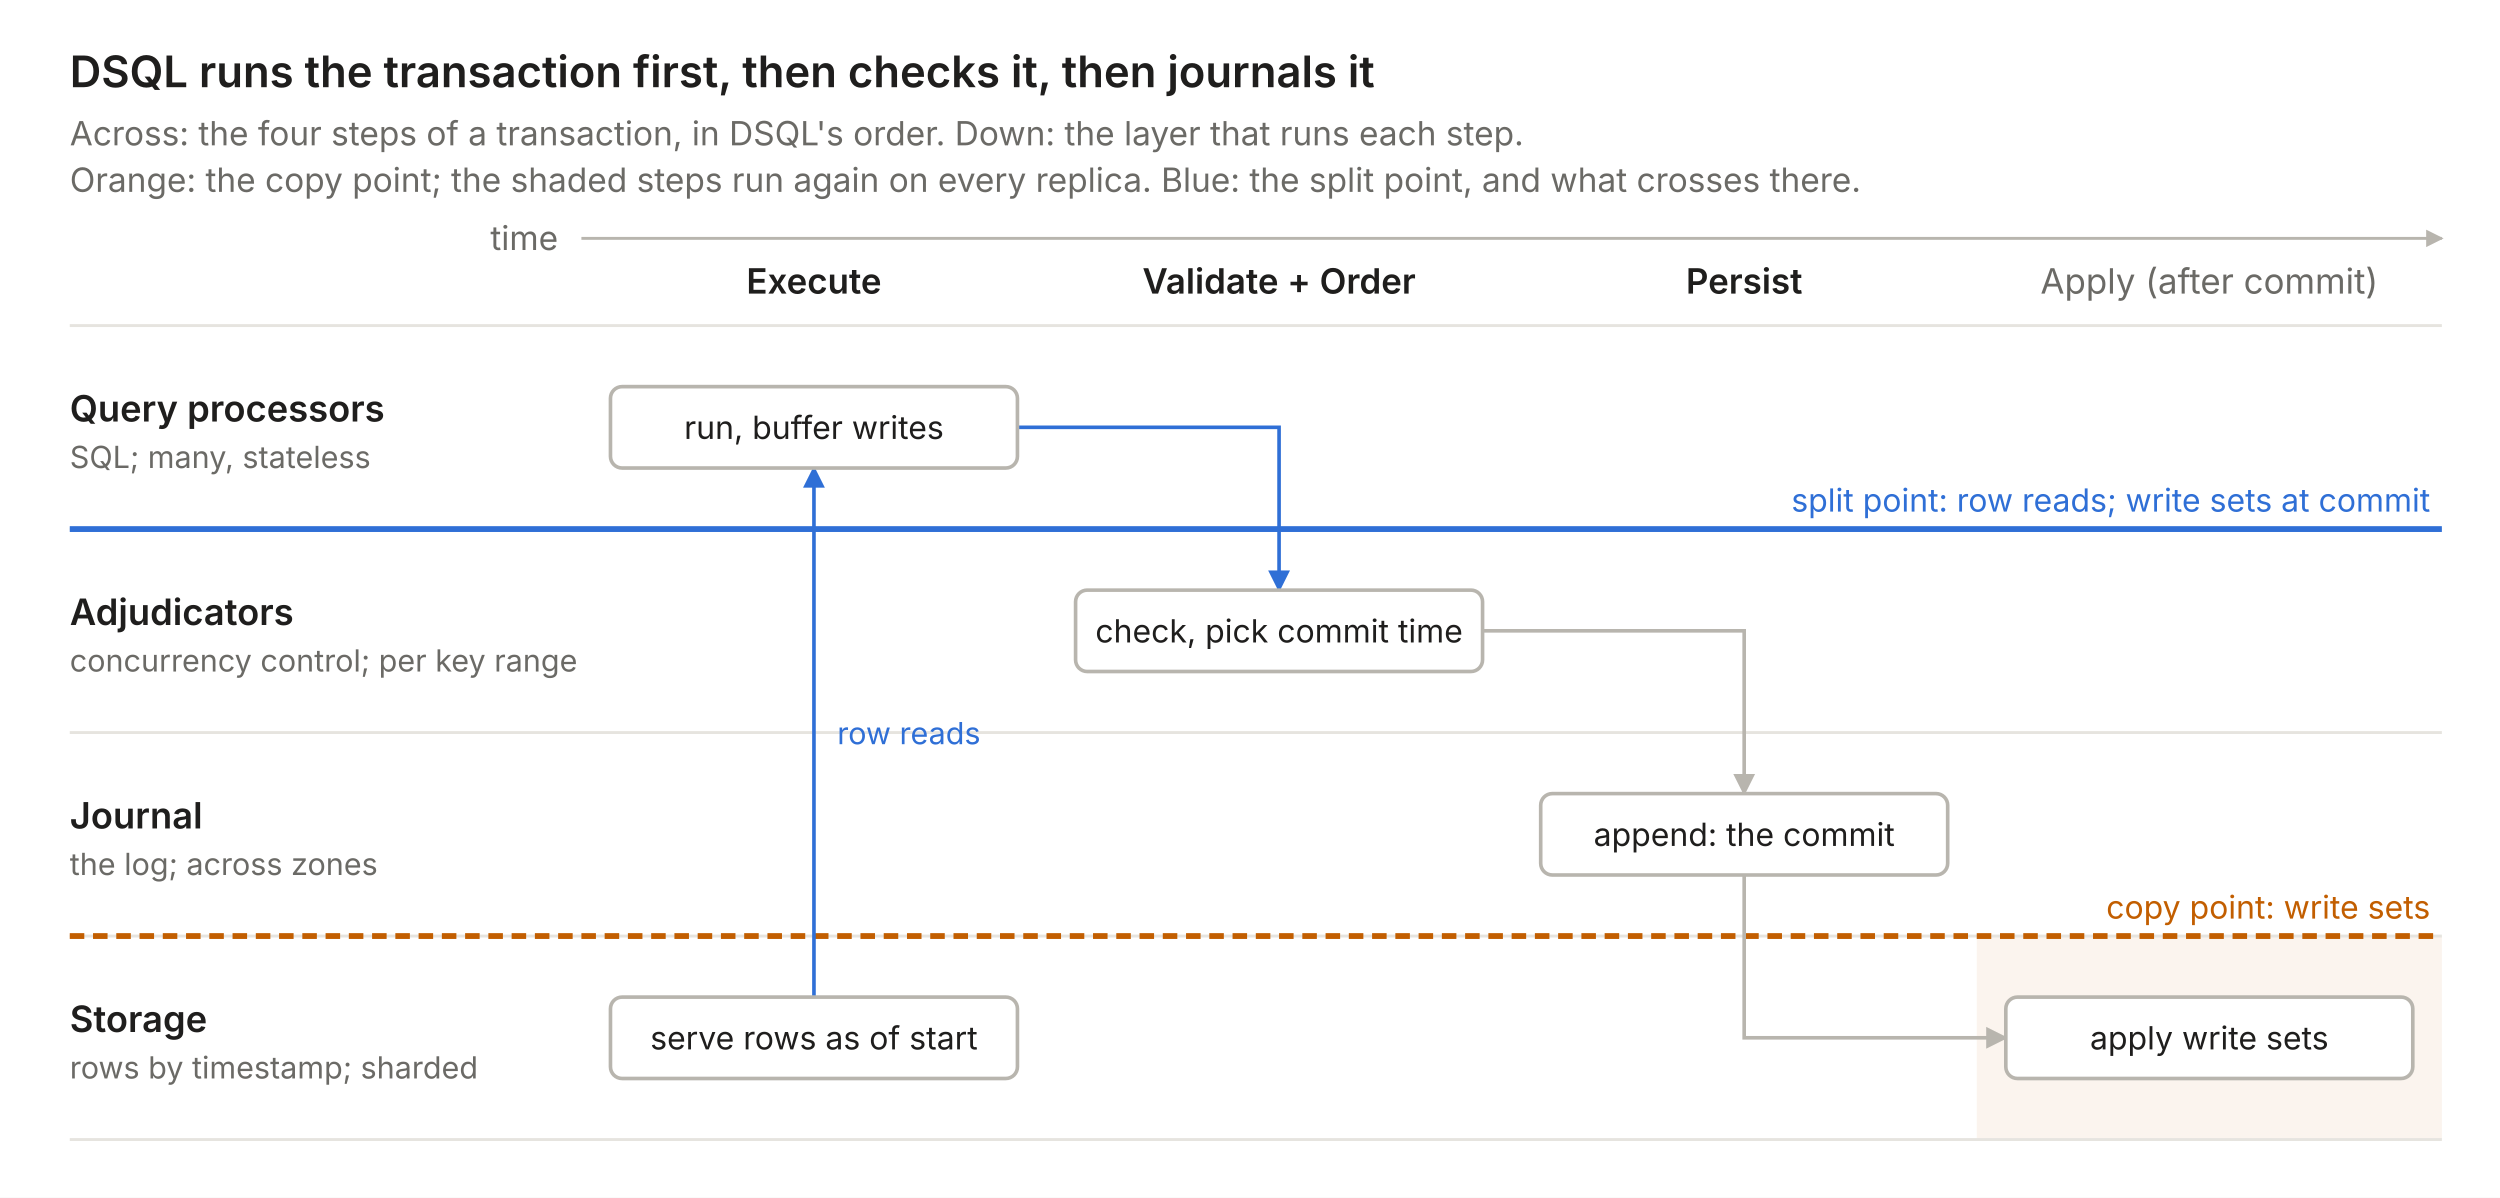
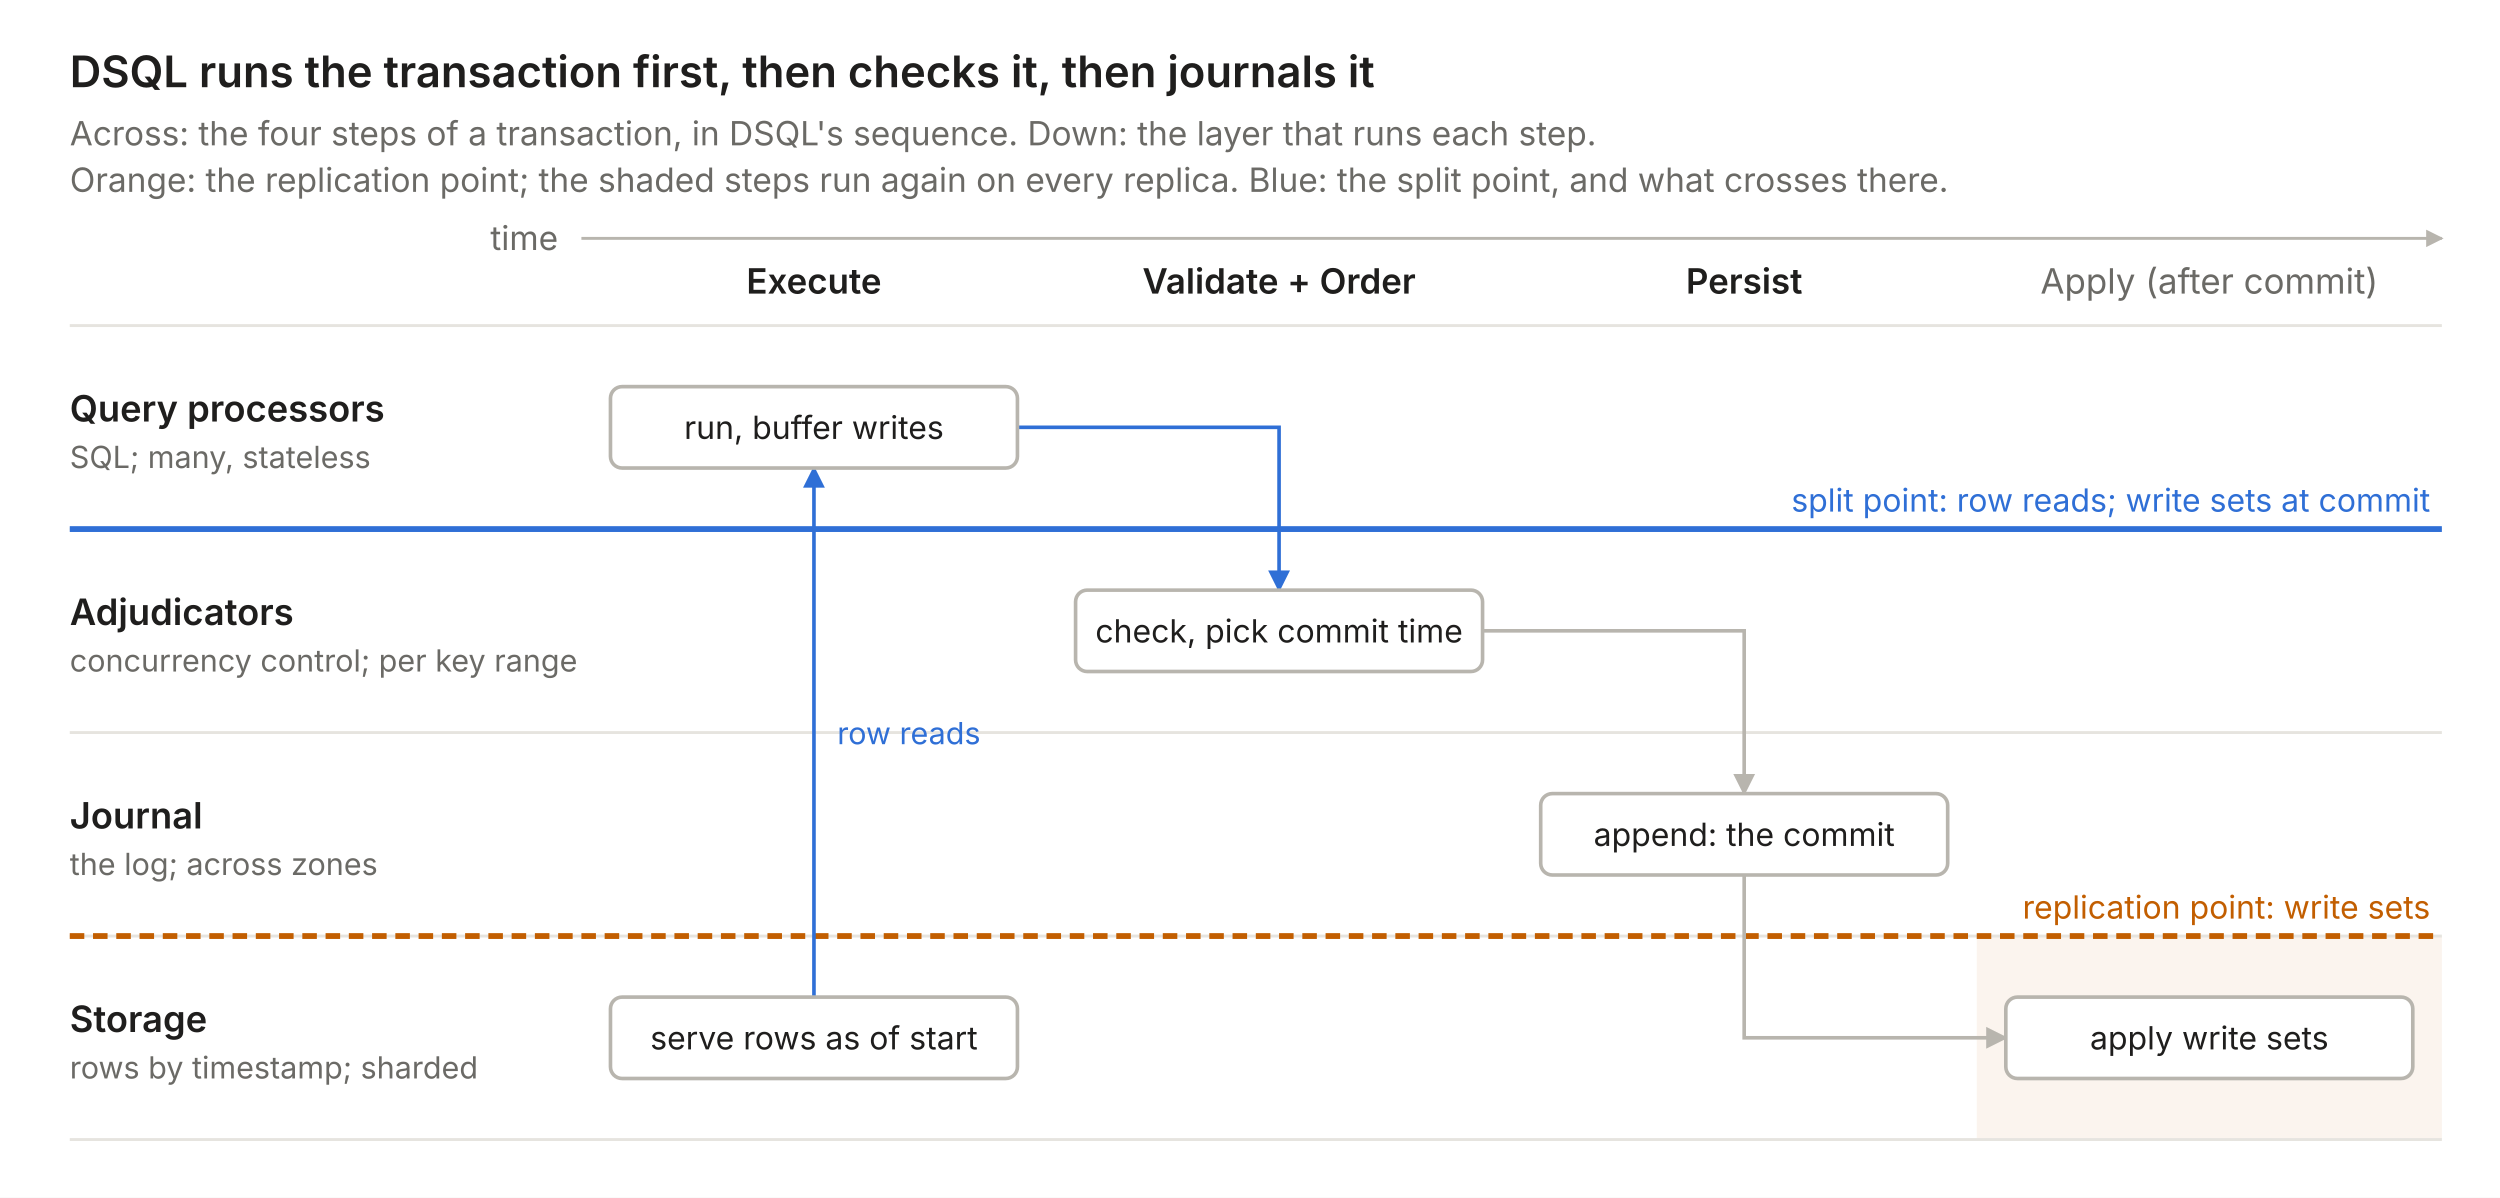
<svg xmlns="http://www.w3.org/2000/svg" width="860" height="412" font-family="Inter, 'Helvetica Neue', Arial, sans-serif" viewBox="0 0 860 412" role="img" aria-label="DSQL's steps over time and across layers. A query processor runs the transaction, reading rows from storage as of its start and buffering its writes. At commit, adjudicators check the write set for conflicts and pick a commit time. Appending to the journal is the commit. Each storage replica then applies the write sets." font-size="13">
  <rect width="100%" height="100%" fill="#ffffff" />
  <defs>
    <marker id="ts-arrow" viewBox="0 0 10 10" refX="9" refY="5" markerWidth="6" markerHeight="6" orient="auto-start-reverse">
      <path d="M0 0L10 5L0 10z" fill="#b8b5ae" />
    </marker>
    <marker id="ts-arrow-blue" viewBox="0 0 10 10" refX="9" refY="5" markerWidth="6" markerHeight="6" orient="auto-start-reverse">
      <path d="M0 0L10 5L0 10z" fill="#2f6fd6" />
    </marker>
  </defs>
  <text x="24" y="30" font-size="15" font-weight="600" fill="#1f1e1d">DSQL runs the transaction first, then checks it, then journals it</text>
-   <text x="24" y="50" font-size="11.5" fill="#6b6a66">Across: the four steps of a transaction, in DSQL's order. Down: the layer that runs each step.</text>
-   <text x="24" y="66" font-size="11.5" fill="#6b6a66">Orange: the copy point; the shaded steps run again on every replica. Blue: the split point, and what crosses there.</text>
+   <text x="24" y="50" font-size="11.5" fill="#6b6a66">Across: the four steps of a transaction, in DSQL's sequence. Down: the layer that runs each step.</text>
+   <text x="24" y="66" font-size="11.5" fill="#6b6a66">Orange: the replication point; the shaded steps run again on every replica. Blue: the split point, and what crosses there.</text>
  <rect x="680.0" y="322" width="160.0" height="70" fill="#c25e00" fill-opacity="0.07" />
  <path d="M200 82H840" stroke="#b8b5ae" stroke-width="1" marker-end="url(#ts-arrow)" />
  <text x="192" y="86" text-anchor="end" font-size="11.5" fill="#6b6a66">time</text>
  <text x="280.0" y="101" text-anchor="middle" font-size="12" font-weight="600" fill="#1f1e1d">Execute</text>
  <text x="440.0" y="101" text-anchor="middle" font-size="12" font-weight="600" fill="#1f1e1d">Validate + Order</text>
  <text x="600.0" y="101" text-anchor="middle" font-size="12" font-weight="600" fill="#1f1e1d">Persist</text>
  <text x="760.0" y="101" text-anchor="middle" font-size="12" font-weight="400" fill="#6b6a66">Apply (after commit)</text>
  <line x1="24" y1="112" x2="840" y2="112" stroke="#e6e4df" stroke-width="1" />
  <text x="24" y="145.0" font-size="12.5" font-weight="600" fill="#1f1e1d">Query processors</text>
  <text x="24" y="161.0" font-size="10.5" fill="#6b6a66">SQL; many, stateless</text>
  <line x1="24" y1="182" x2="840" y2="182" stroke="#e6e4df" stroke-width="1" />
  <text x="24" y="215.0" font-size="12.5" font-weight="600" fill="#1f1e1d">Adjudicators</text>
  <text x="24" y="231.0" font-size="10.5" fill="#6b6a66">concurrency control; per key range</text>
  <line x1="24" y1="252" x2="840" y2="252" stroke="#e6e4df" stroke-width="1" />
  <text x="24" y="285.0" font-size="12.5" font-weight="600" fill="#1f1e1d">Journal</text>
  <text x="24" y="301.0" font-size="10.5" fill="#6b6a66">the log; across zones</text>
  <line x1="24" y1="322" x2="840" y2="322" stroke="#e6e4df" stroke-width="1" />
  <text x="24" y="355.0" font-size="12.5" font-weight="600" fill="#1f1e1d">Storage</text>
  <text x="24" y="371.0" font-size="10.5" fill="#6b6a66">rows by timestamp; sharded</text>
  <line x1="24" y1="392" x2="840" y2="392" stroke="#e6e4df" stroke-width="1" />
  <line x1="24" y1="182" x2="840" y2="182" stroke="#2f6fd6" stroke-width="2" />
  <text x="836" y="176" text-anchor="end" font-size="11" fill="#2f6fd6">split point: row reads; write sets at commit</text>
  <line x1="24" y1="322" x2="840" y2="322" stroke="#c25e00" stroke-width="2" stroke-dasharray="5 3" />
-   <text x="836" y="316" text-anchor="end" font-size="11" fill="#c25e00">copy point: write sets</text>
+   <text x="836" y="316" text-anchor="end" font-size="11" fill="#c25e00">replication point: write sets</text>
  <path d="M280.0 343.0V161.0" fill="none" stroke="#2f6fd6" stroke-width="1.25" marker-end="url(#ts-arrow-blue)" />
  <text x="288.0" y="256.0" text-anchor="start" font-size="10.5" fill="#2f6fd6">row reads</text>
  <path d="M350.0 147.0H440.0V203.0" fill="none" stroke="#2f6fd6" stroke-width="1.25" marker-end="url(#ts-arrow-blue)" />
  <path d="M510.0 217.0H600.0V273.0" fill="none" stroke="#b8b5ae" stroke-width="1.25" marker-end="url(#ts-arrow)" />
  <path d="M600.0 301.0V357.0H690.0" fill="none" stroke="#b8b5ae" stroke-width="1.25" marker-end="url(#ts-arrow)" />
  <rect x="210.0" y="133.0" width="140" height="28" rx="4" fill="#ffffff" stroke="#b8b5ae" stroke-width="1.25" />
  <text x="280.0" y="151.0" text-anchor="middle" font-size="11" fill="#1f1e1d">run, buffer writes</text>
  <rect x="210.0" y="343.0" width="140" height="28" rx="4" fill="#ffffff" stroke="#b8b5ae" stroke-width="1.25" />
  <text x="280.0" y="361.0" text-anchor="middle" font-size="11" fill="#1f1e1d">serve rows as of start</text>
  <rect x="370.0" y="203.0" width="140" height="28" rx="4" fill="#ffffff" stroke="#b8b5ae" stroke-width="1.25" />
  <text x="440.0" y="221.0" text-anchor="middle" font-size="11" fill="#1f1e1d">check, pick commit time</text>
  <rect x="530.0" y="273.0" width="140" height="28" rx="4" fill="#ffffff" stroke="#b8b5ae" stroke-width="1.25" />
  <text x="600.0" y="291.0" text-anchor="middle" font-size="11" fill="#1f1e1d">append: the commit</text>
  <rect x="690.0" y="343.0" width="140" height="28" rx="4" fill="#ffffff" stroke="#b8b5ae" stroke-width="1.25" />
  <text x="760.0" y="361.0" text-anchor="middle" font-size="11" fill="#1f1e1d">apply write sets</text>
</svg>
